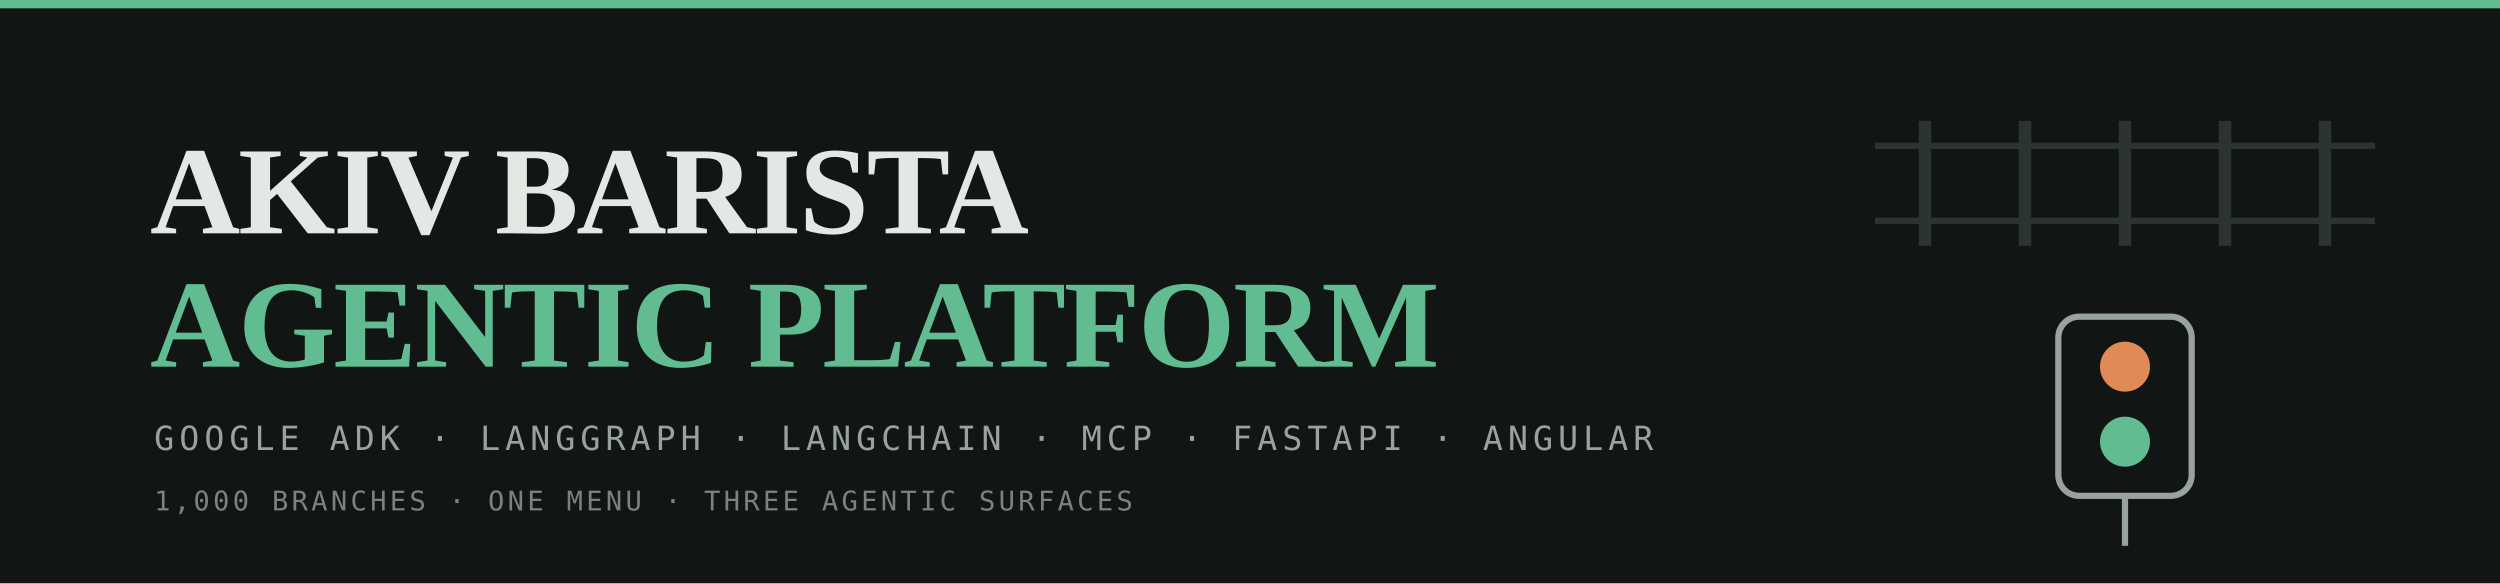
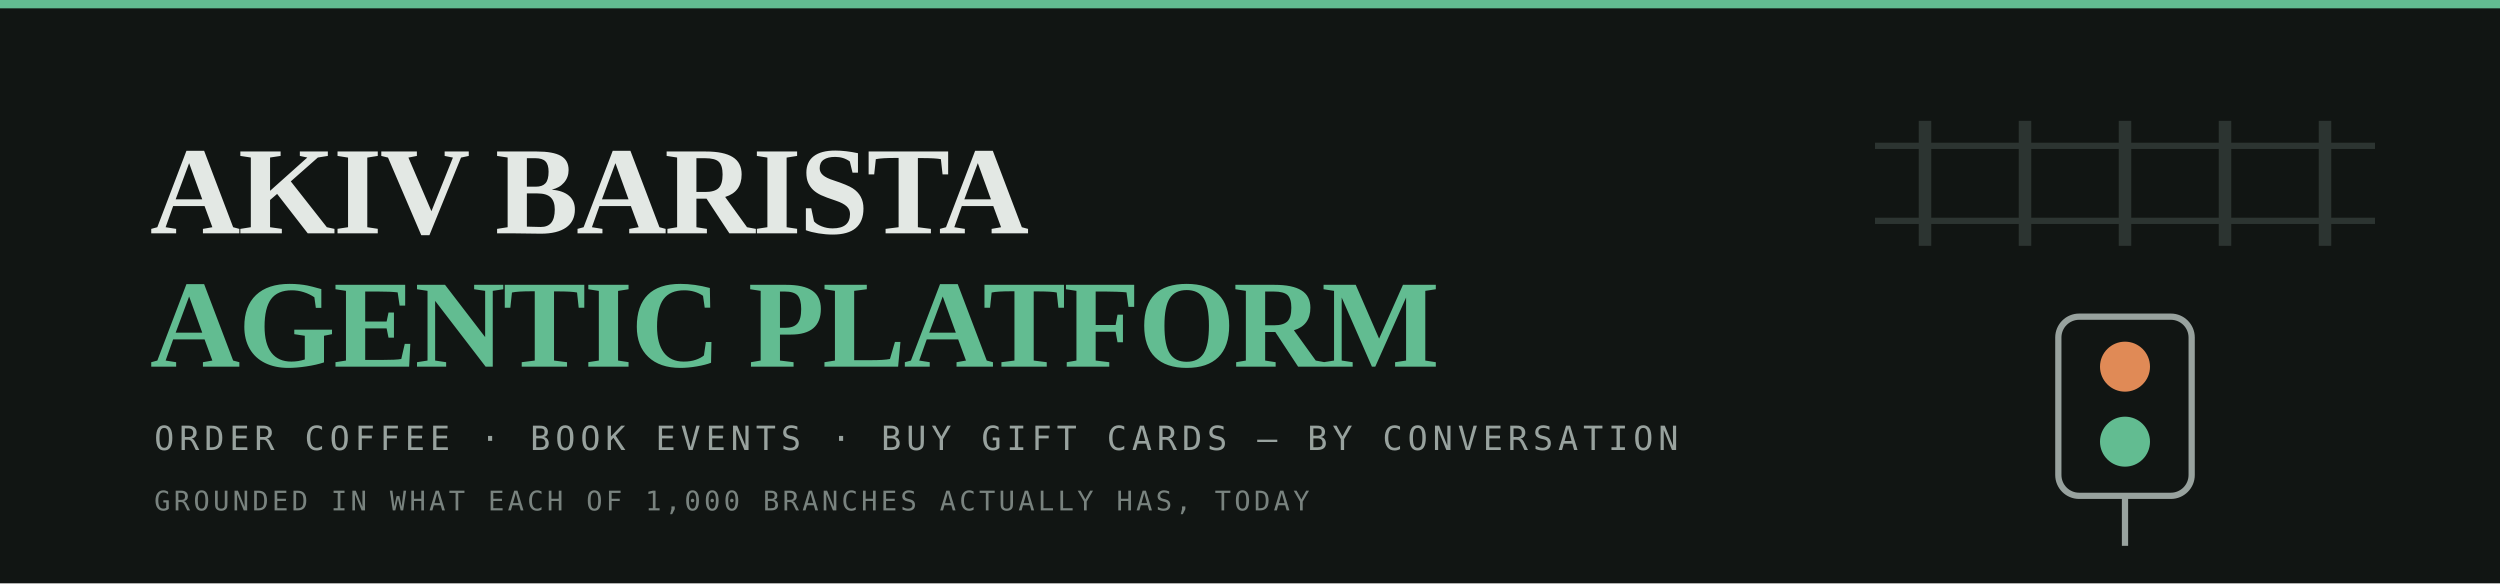
<svg xmlns="http://www.w3.org/2000/svg" viewBox="0 0 1200 280" width="1200" height="280" role="img" aria-label="AKIV Barista Coffee Shop Agentic Platform">
  <rect width="1200" height="280" fill="#111513" />
  <rect x="0" y="0" width="1200" height="4" fill="#62BC91" />
  <g font-family="Georgia, 'Times New Roman', serif">
    <text x="72" y="112" font-size="60" font-weight="700" fill="#E3E8E4" letter-spacing="-1">AKIV BARISTA</text>
    <text x="72" y="176" font-size="60" font-weight="700" fill="#62BC91" letter-spacing="-1">AGENTIC PLATFORM</text>
  </g>
  <g font-family="ui-monospace, 'SF Mono', Menlo, Consolas, monospace" fill="#98A29E">
-     <text x="74" y="216" font-size="16" letter-spacing="2.4">GOOGLE ADK · LANGGRAPH · LANGCHAIN · MCP · FASTAPI · ANGULAR</text>
-     <text x="74" y="245" font-size="13" letter-spacing="1.6" fill="#79837F">1,000 BRANCHES · ONE MENU · THREE AGENTIC SURFACES</text>
+     <text x="74" y="216" font-size="16" letter-spacing="2.4">ORDER COFFEE · BOOK EVENTS · BUY GIFT CARDS — BY CONVERSATION</text>
+     <text x="74" y="245" font-size="13" letter-spacing="1.6" fill="#79837F">GROUNDED IN WHAT EACH OF 1,000 BRANCHES ACTUALLY HAS, TODAY</text>
  </g>
  <g stroke="#2C3431" stroke-width="3">
    <line x1="900" y1="70" x2="1140" y2="70" />
    <line x1="900" y1="106" x2="1140" y2="106" />
  </g>
  <g stroke="#2C3431" stroke-width="6">
    <line x1="924" y1="58" x2="924" y2="118" />
    <line x1="972" y1="58" x2="972" y2="118" />
    <line x1="1020" y1="58" x2="1020" y2="118" />
    <line x1="1068" y1="58" x2="1068" y2="118" />
    <line x1="1116" y1="58" x2="1116" y2="118" />
  </g>
  <rect x="988" y="152" width="64" height="86" rx="10" fill="none" stroke="#98A29E" stroke-width="3" />
  <circle cx="1020" cy="176" r="12" fill="#E08A56" />
  <circle cx="1020" cy="212" r="12" fill="#62BC91" />
  <line x1="1020" y1="238" x2="1020" y2="262" stroke="#98A29E" stroke-width="3" />
</svg>
